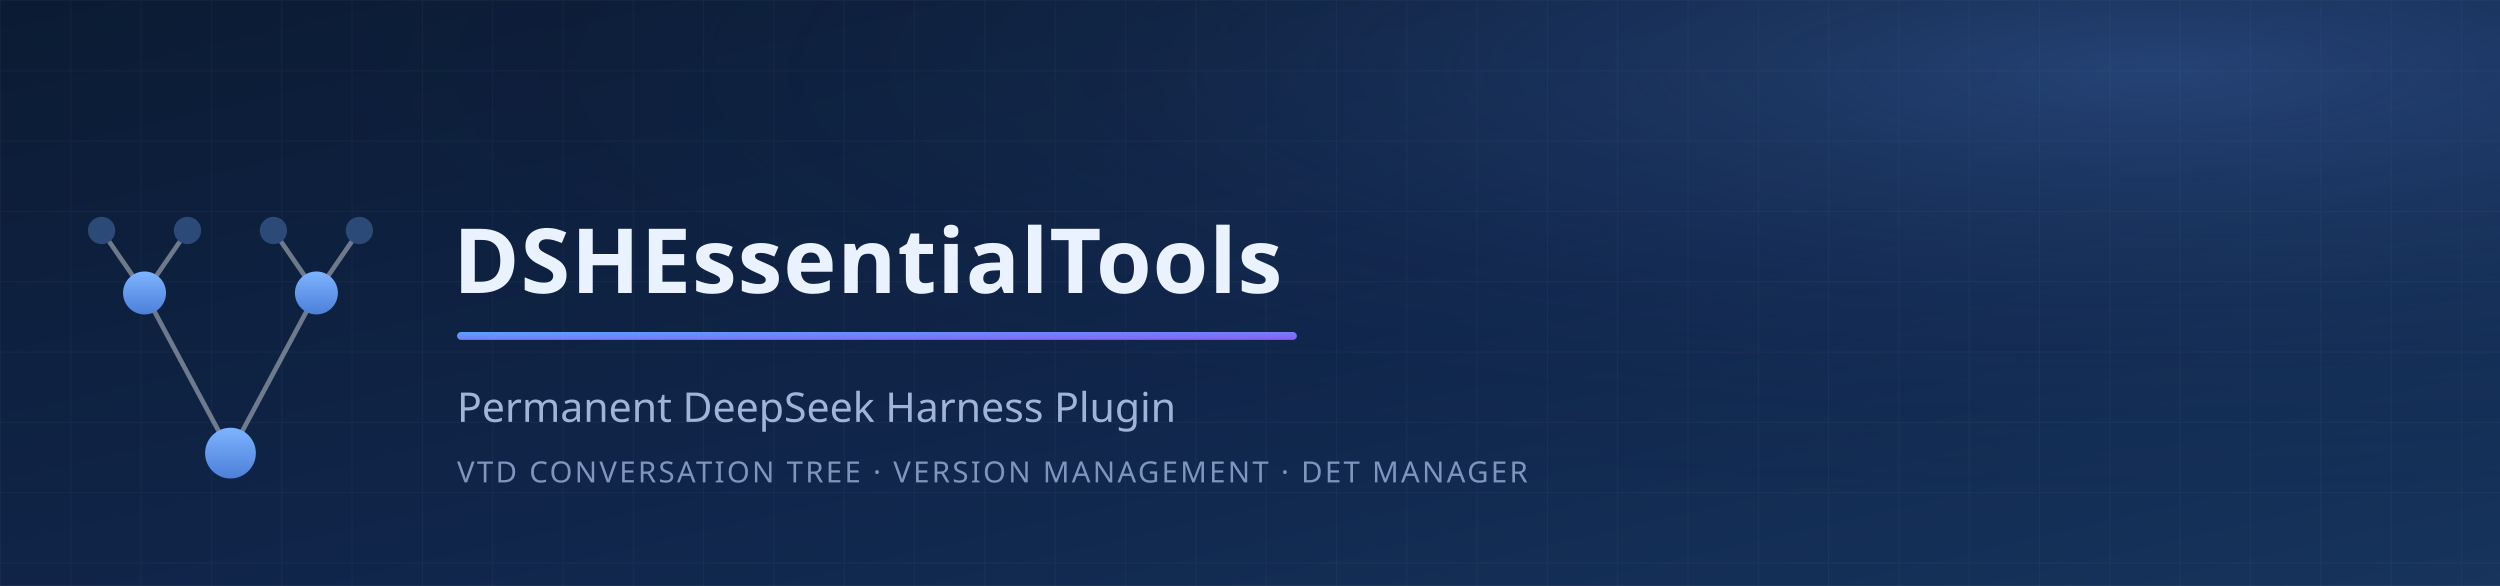
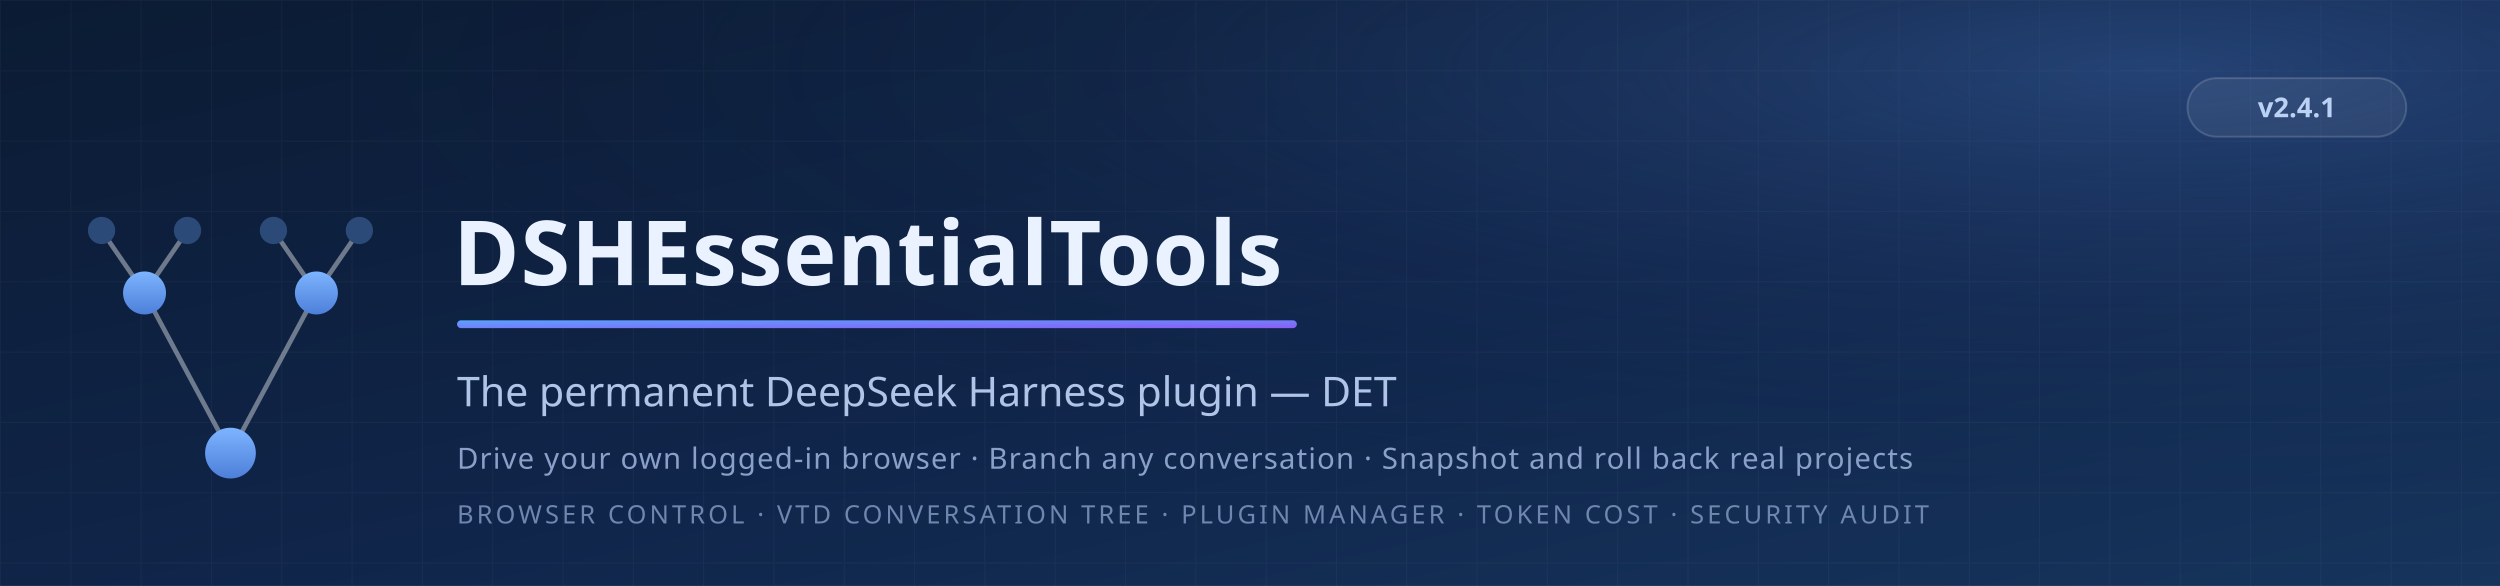
<svg xmlns="http://www.w3.org/2000/svg" viewBox="0 0 1280 300" width="1280" height="300">
  <defs>
    <linearGradient id="bg" x1="0" y1="0" x2="1" y2="1">
      <stop offset="0" stop-color="#0B1B33" />
      <stop offset="0.55" stop-color="#10254a" />
      <stop offset="1" stop-color="#16345c" />
    </linearGradient>
    <radialGradient id="glow" cx="0.86" cy="0.12" r="0.75">
      <stop offset="0" stop-color="#4a7bc8" stop-opacity="0.35" />
      <stop offset="0.55" stop-color="#3b5f9e" stop-opacity="0.08" />
      <stop offset="1" stop-color="#0b1b33" stop-opacity="0" />
    </radialGradient>
    <linearGradient id="accent" x1="0" y1="0" x2="1" y2="1">
      <stop offset="0" stop-color="#5aa2ff" />
      <stop offset="1" stop-color="#8b5cf6" />
    </linearGradient>
    <linearGradient id="node" x1="0" y1="0" x2="0" y2="1">
      <stop offset="0" stop-color="#7db4ff" />
      <stop offset="1" stop-color="#4d7fd9" />
    </linearGradient>
    <pattern id="grid" width="36" height="36" patternUnits="userSpaceOnUse">
      <path d="M36 0H0V36" fill="none" stroke="#ffffff" stroke-opacity="0.035" stroke-width="1" />
    </pattern>
  </defs>
  <rect width="1280" height="300" fill="url(#bg)" />
  <rect width="1280" height="300" fill="url(#grid)" />
  <rect width="1280" height="300" fill="url(#glow)" />
  <g stroke="#ffffff" stroke-opacity="0.4" stroke-width="2.4" fill="none" stroke-linecap="round">
    <path d="M118 232 L74 150" />
    <path d="M118 232 L162 150" />
    <path d="M74 150 L52 118" />
    <path d="M74 150 L96 118" />
    <path d="M162 150 L140 118" />
    <path d="M162 150 L184 118" />
  </g>
  <g fill="url(#node)">
    <circle cx="118" cy="232" r="13" />
    <circle cx="74" cy="150" r="11" />
    <circle cx="162" cy="150" r="11" />
  </g>
  <g fill="#2b4a78">
    <circle cx="52" cy="118" r="7" />
    <circle cx="96" cy="118" r="7" />
    <circle cx="140" cy="118" r="7" />
    <circle cx="184" cy="118" r="7" />
  </g>
-   <text x="232" y="150" font-family="Segoe UI, system-ui, -apple-system, sans-serif" font-size="46" font-weight="700" letter-spacing="0.5" fill="#EAF2FF">DSHEssentialTools</text>
-   <rect x="234" y="170" width="430" height="4" rx="2" fill="url(#accent)" />
-   <text x="234" y="216" font-family="Segoe UI, system-ui, -apple-system, sans-serif" font-size="21" fill="#9FB4D8">Permanent DeepSeek Harness Plugin</text>
-   <text x="234" y="247" font-family="Segoe UI, system-ui, -apple-system, sans-serif" font-size="15" fill="#7F95BD" letter-spacing="1.2">VTD CONVERSATION TREE · VERSION MANAGEMENT · DET MANAGER</text>
+   <text x="232" y="146" font-family="Segoe UI, system-ui, -apple-system, sans-serif" font-size="46" font-weight="700" letter-spacing="0.5" fill="#EAF2FF">DSHEssentialTools</text>
+   <rect x="234" y="164" width="430" height="4" rx="2" fill="url(#accent)" />
+   <text x="234" y="208" font-family="Segoe UI, system-ui, -apple-system, sans-serif" font-size="21" fill="#AFC4E6">The permanent DeepSeek Harness plugin — DET</text>
+   <text x="234" y="240" font-family="Segoe UI, system-ui, -apple-system, sans-serif" font-size="15" fill="#8AA0C8" letter-spacing="0.6">Drive your own logged-in browser · Branch any conversation · Snapshot and roll back real projects</text>
+   <text x="234" y="268" font-family="Segoe UI, system-ui, -apple-system, sans-serif" font-size="13" fill="#6F86AF" letter-spacing="1.6">BROWSER CONTROL · VTD CONVERSATION TREE · PLUGIN MANAGER · TOKEN COST · SECURITY AUDIT</text>
+   <g>
+     <rect x="1120" y="40" width="112" height="30" rx="15" fill="#ffffff" fill-opacity="0.07" stroke="#ffffff" stroke-opacity="0.16" />
+     <text x="1176" y="60" text-anchor="middle" font-family="Segoe UI, system-ui, sans-serif" font-size="14" font-weight="600" fill="#BBD2F5">v2.4.1</text>
+   </g>
</svg>
